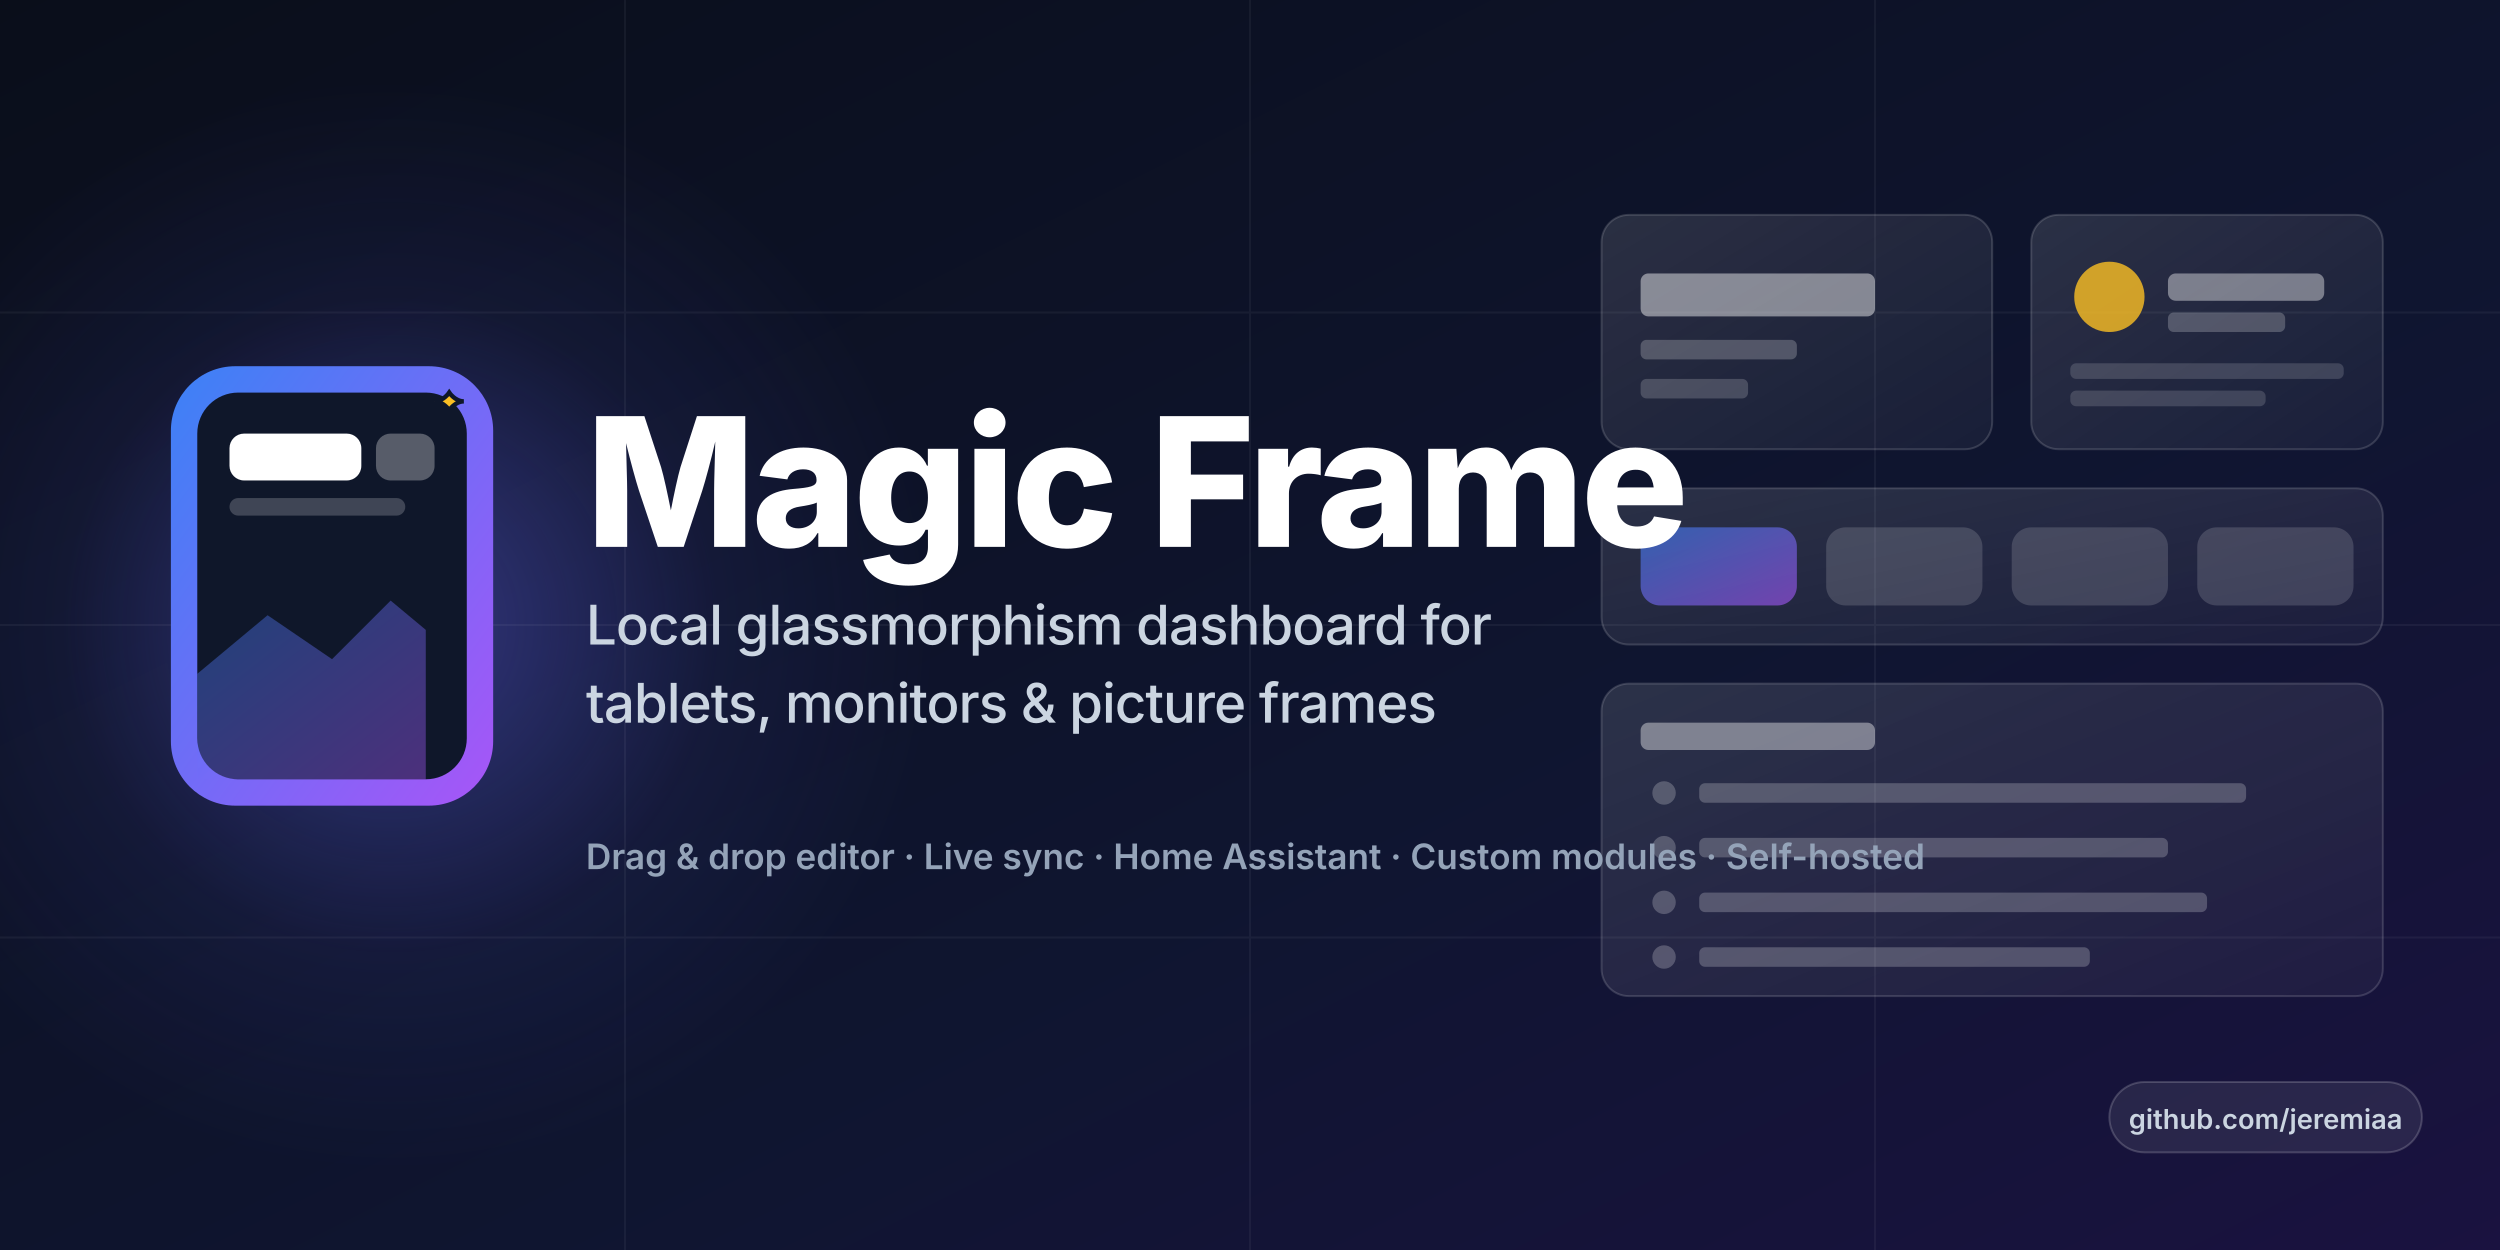
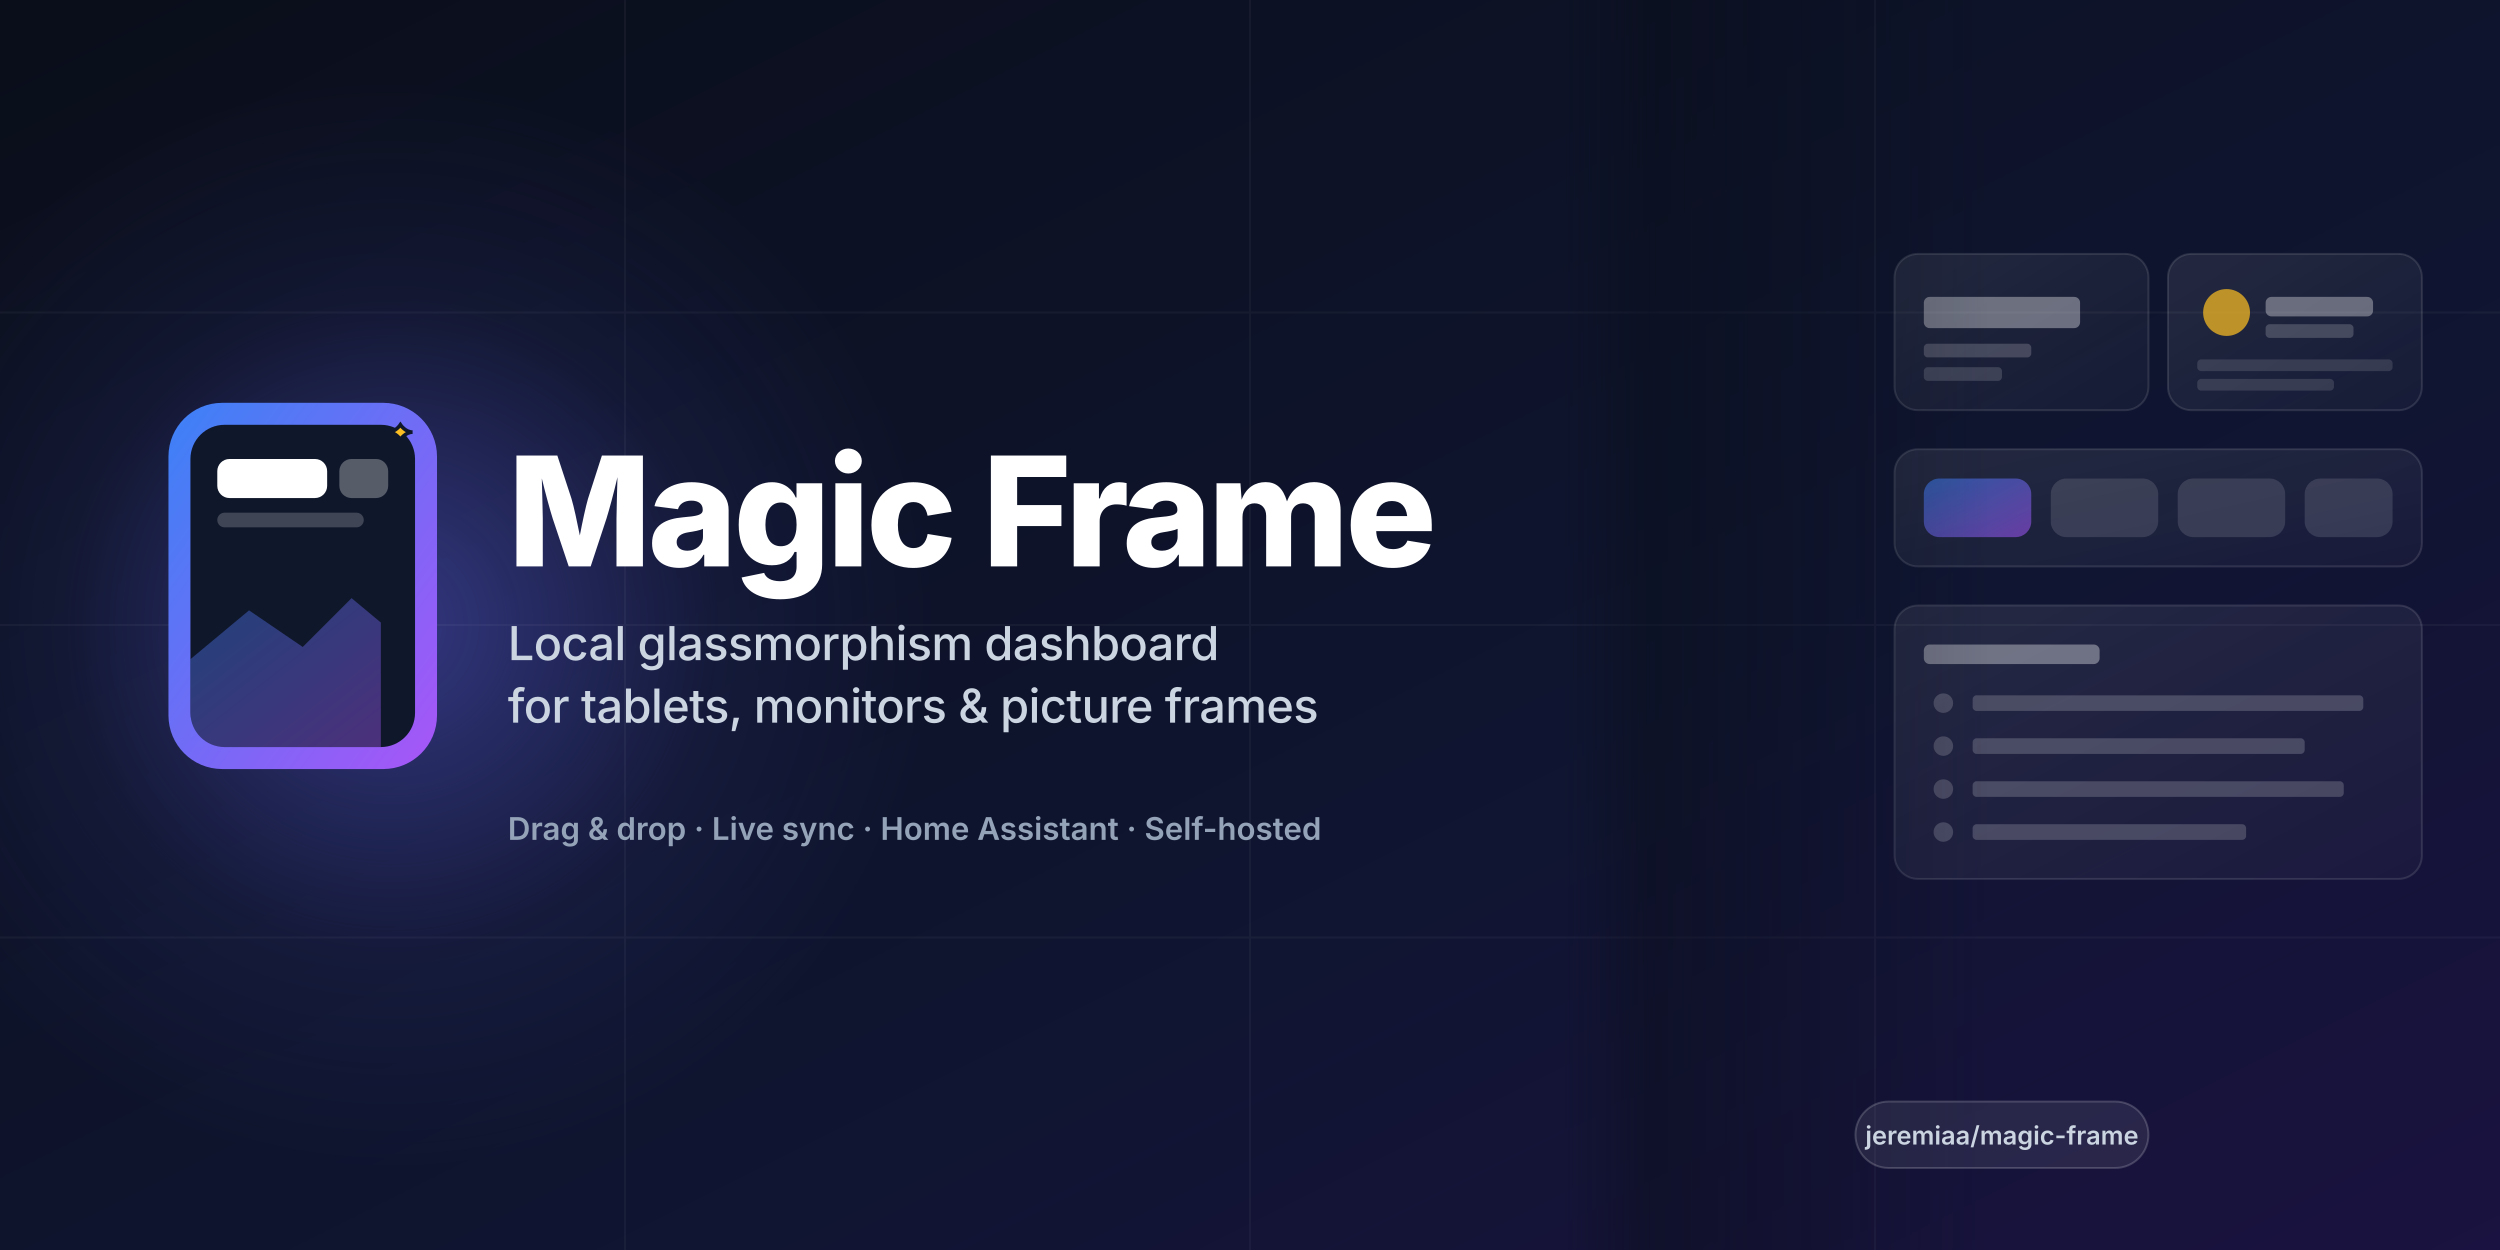
<svg xmlns="http://www.w3.org/2000/svg" viewBox="0 0 1280 640" width="1280" height="640">
  <defs>
    <linearGradient id="bgGrad" x1="0%" y1="0%" x2="100%" y2="100%">
      <stop offset="0%" stop-color="#0a0e1a" />
      <stop offset="60%" stop-color="#0f1530" />
      <stop offset="100%" stop-color="#1a1240" />
    </linearGradient>
    <linearGradient id="brandGrad" x1="0%" y1="0%" x2="100%" y2="100%">
      <stop offset="0%" stop-color="#3b82f6" />
      <stop offset="100%" stop-color="#a855f7" />
    </linearGradient>
    <radialGradient id="logoGlow" cx="50%" cy="50%" r="50%">
      <stop offset="0%" stop-color="#6366f1" stop-opacity="0.45" />
      <stop offset="60%" stop-color="#6366f1" stop-opacity="0.08" />
      <stop offset="100%" stop-color="#6366f1" stop-opacity="0" />
    </radialGradient>
    <linearGradient id="glassGrad" x1="0%" y1="0%" x2="100%" y2="100%">
-       <stop offset="0%" stop-color="#ffffff" stop-opacity="0.12" />
-       <stop offset="100%" stop-color="#ffffff" stop-opacity="0.04" />
+       <stop offset="0%" stop-color="#ffffff" stop-opacity="0.10" />
+       <stop offset="100%" stop-color="#ffffff" stop-opacity="0.03" />
+     </linearGradient>
+     <linearGradient id="rightFade" x1="0%" y1="0%" x2="100%" y2="0%">
+       <stop offset="0%" stop-color="#0a0e1a" stop-opacity="0" />
+       <stop offset="20%" stop-color="#0a0e1a" stop-opacity="0.45" />
+       <stop offset="100%" stop-color="#0a0e1a" stop-opacity="0" />
    </linearGradient>
    <symbol id="brandMark" viewBox="0 0 120 160">
      <rect x="5" y="5" width="110" height="150" rx="22" fill="url(#brandGrad)" />
      <rect x="14" y="14" width="92" height="132" rx="14" fill="#0f172a" />
      <path d="M14 110 L38 90 L60 105 L80 85 L92 95 V146 H14 Z" fill="url(#brandGrad)" fill-opacity="0.4" />
      <rect x="25" y="28" width="45" height="16" rx="5" fill="white" />
      <rect x="75" y="28" width="20" height="16" rx="5" fill="white" fill-opacity="0.3" />
      <rect x="25" y="50" width="60" height="6" rx="3" fill="white" fill-opacity="0.2" />
      <path d="M100 20C100 20 98 17 95 17C98 17 100 14 100 14C100 14 102 17 105 17C102 17 100 20 100 20Z" fill="#fbbf24" stroke="#0f172a" stroke-width="1.5" />
    </symbol>
  </defs>
  <rect width="1280" height="640" fill="url(#bgGrad)" />
  <circle cx="200" cy="320" r="280" fill="url(#logoGlow)" />
-   <g opacity="0.05" stroke="#ffffff" stroke-width="1">
+   <g opacity="0.04" stroke="#ffffff" stroke-width="1">
    <line x1="0" y1="160" x2="1280" y2="160" />
    <line x1="0" y1="320" x2="1280" y2="320" />
    <line x1="0" y1="480" x2="1280" y2="480" />
    <line x1="320" y1="0" x2="320" y2="640" />
    <line x1="640" y1="0" x2="640" y2="640" />
    <line x1="960" y1="0" x2="960" y2="640" />
  </g>
-   <g transform="translate(820, 110)">
-     <rect x="0" y="0" width="200" height="120" rx="14" fill="url(#glassGrad)" stroke="#ffffff" stroke-opacity="0.15" stroke-width="1" />
-     <rect x="20" y="30" width="120" height="22" rx="4" fill="#ffffff" fill-opacity="0.45" />
-     <rect x="20" y="64" width="80" height="10" rx="3" fill="#ffffff" fill-opacity="0.22" />
-     <rect x="20" y="84" width="55" height="10" rx="3" fill="#ffffff" fill-opacity="0.18" />
-     <rect x="220" y="0" width="180" height="120" rx="14" fill="url(#glassGrad)" stroke="#ffffff" stroke-opacity="0.15" stroke-width="1" />
-     <circle cx="260" cy="42" r="18" fill="#fbbf24" fill-opacity="0.8" />
-     <rect x="290" y="30" width="80" height="14" rx="4" fill="#ffffff" fill-opacity="0.4" />
-     <rect x="290" y="50" width="60" height="10" rx="3" fill="#ffffff" fill-opacity="0.22" />
-     <rect x="240" y="76" width="140" height="8" rx="3" fill="#ffffff" fill-opacity="0.15" />
-     <rect x="240" y="90" width="100" height="8" rx="3" fill="#ffffff" fill-opacity="0.15" />
-     <rect x="0" y="140" width="400" height="80" rx="14" fill="url(#glassGrad)" stroke="#ffffff" stroke-opacity="0.15" stroke-width="1" />
-     <rect x="20" y="160" width="80" height="40" rx="10" fill="url(#brandGrad)" fill-opacity="0.6" />
-     <rect x="115" y="160" width="80" height="40" rx="10" fill="#ffffff" fill-opacity="0.15" />
-     <rect x="210" y="160" width="80" height="40" rx="10" fill="#ffffff" fill-opacity="0.15" />
-     <rect x="305" y="160" width="80" height="40" rx="10" fill="#ffffff" fill-opacity="0.15" />
-     <rect x="0" y="240" width="400" height="160" rx="14" fill="url(#glassGrad)" stroke="#ffffff" stroke-opacity="0.15" stroke-width="1" />
-     <rect x="20" y="260" width="120" height="14" rx="4" fill="#ffffff" fill-opacity="0.4" />
+   <g transform="translate(970, 130)" opacity="0.85">
+     <rect x="0" y="0" width="130" height="80" rx="12" fill="url(#glassGrad)" stroke="#ffffff" stroke-opacity="0.14" stroke-width="1" />
+     <rect x="15" y="22" width="80" height="16" rx="3" fill="#ffffff" fill-opacity="0.42" />
+     <rect x="15" y="46" width="55" height="7" rx="2" fill="#ffffff" fill-opacity="0.22" />
+     <rect x="15" y="58" width="40" height="7" rx="2" fill="#ffffff" fill-opacity="0.18" />
+     <rect x="140" y="0" width="130" height="80" rx="12" fill="url(#glassGrad)" stroke="#ffffff" stroke-opacity="0.14" stroke-width="1" />
+     <circle cx="170" cy="30" r="12" fill="#fbbf24" fill-opacity="0.85" />
+     <rect x="190" y="22" width="55" height="10" rx="3" fill="#ffffff" fill-opacity="0.4" />
+     <rect x="190" y="36" width="45" height="7" rx="2" fill="#ffffff" fill-opacity="0.22" />
+     <rect x="155" y="54" width="100" height="6" rx="2" fill="#ffffff" fill-opacity="0.15" />
+     <rect x="155" y="64" width="70" height="6" rx="2" fill="#ffffff" fill-opacity="0.15" />
+     <rect x="0" y="100" width="270" height="60" rx="12" fill="url(#glassGrad)" stroke="#ffffff" stroke-opacity="0.14" stroke-width="1" />
+     <rect x="15" y="115" width="55" height="30" rx="8" fill="url(#brandGrad)" fill-opacity="0.65" />
+     <rect x="80" y="115" width="55" height="30" rx="8" fill="#ffffff" fill-opacity="0.15" />
+     <rect x="145" y="115" width="55" height="30" rx="8" fill="#ffffff" fill-opacity="0.15" />
+     <rect x="210" y="115" width="45" height="30" rx="8" fill="#ffffff" fill-opacity="0.15" />
+     <rect x="0" y="180" width="270" height="140" rx="12" fill="url(#glassGrad)" stroke="#ffffff" stroke-opacity="0.14" stroke-width="1" />
+     <rect x="15" y="200" width="90" height="10" rx="3" fill="#ffffff" fill-opacity="0.42" />
    <g fill="#ffffff" fill-opacity="0.22">
-       <circle cx="32" cy="296" r="6" />
-       <rect x="50" y="291" width="280" height="10" rx="3" />
-       <circle cx="32" cy="324" r="6" />
-       <rect x="50" y="319" width="240" height="10" rx="3" />
-       <circle cx="32" cy="352" r="6" />
-       <rect x="50" y="347" width="260" height="10" rx="3" />
-       <circle cx="32" cy="380" r="6" />
-       <rect x="50" y="375" width="200" height="10" rx="3" />
+       <circle cx="25" cy="230" r="5" />
+       <rect x="40" y="226" width="200" height="8" rx="2" />
+       <circle cx="25" cy="252" r="5" />
+       <rect x="40" y="248" width="170" height="8" rx="2" />
+       <circle cx="25" cy="274" r="5" />
+       <rect x="40" y="270" width="190" height="8" rx="2" />
+       <circle cx="25" cy="296" r="5" />
+       <rect x="40" y="292" width="140" height="8" rx="2" />
    </g>
  </g>
-   <use href="#brandMark" x="80" y="180" width="180" height="240" />
+   <rect x="800" y="0" width="220" height="640" fill="url(#rightFade)" />
+   <use href="#brandMark" x="80" y="200" width="150" height="200" />
  <g font-family="-apple-system, BlinkMacSystemFont, 'Segoe UI', system-ui, sans-serif" fill="#ffffff">
-     <text x="300" y="280" font-size="92" font-weight="800" letter-spacing="-2">Magic Frame</text>
-     <text x="300" y="330" font-size="28" font-weight="500" fill="#cbd5e1" letter-spacing="-0.5">Local glassmorphism dashboard for</text>
-     <text x="300" y="370" font-size="28" font-weight="500" fill="#cbd5e1" letter-spacing="-0.5">tablets, monitors &amp; picture frames</text>
-     <g font-size="18" font-weight="600" fill="#94a3b8">
-       <text x="300" y="445">Drag &amp; drop editor  ·  Live sync  ·  Home Assistant  ·  Custom modules  ·  Self-hosted</text>
+     <text x="260" y="290" font-size="78" font-weight="800" letter-spacing="-2">Magic Frame</text>
+     <text x="260" y="338" font-size="24" font-weight="500" fill="#cbd5e1" letter-spacing="-0.3">Local glassmorphism dashboard</text>
+     <text x="260" y="370" font-size="24" font-weight="500" fill="#cbd5e1" letter-spacing="-0.3">for tablets, monitors &amp; picture frames</text>
+     <g font-size="16" font-weight="600" fill="#94a3b8">
+       <text x="260" y="430">Drag &amp; drop  ·  Live sync  ·  Home Assistant  ·  Self-hosted</text>
    </g>
  </g>
-   <g transform="translate(1080, 580)">
-     <rect x="0" y="-26" width="160" height="36" rx="18" fill="#ffffff" fill-opacity="0.08" stroke="#ffffff" stroke-opacity="0.18" stroke-width="1" />
-     <text x="80" y="-2" font-family="-apple-system, system-ui, sans-serif" font-size="14" font-weight="600" fill="#cbd5e1" text-anchor="middle">github.com/jeremiaa</text>
+   <g transform="translate(1100, 590)">
+     <rect x="-150" y="-26" width="150" height="34" rx="17" fill="#ffffff" fill-opacity="0.08" stroke="#ffffff" stroke-opacity="0.18" stroke-width="1" />
+     <text x="-75" y="-4" font-family="-apple-system, system-ui, sans-serif" font-size="13" font-weight="600" fill="#cbd5e1" text-anchor="middle">jeremiaa/magic-frame</text>
  </g>
</svg>
